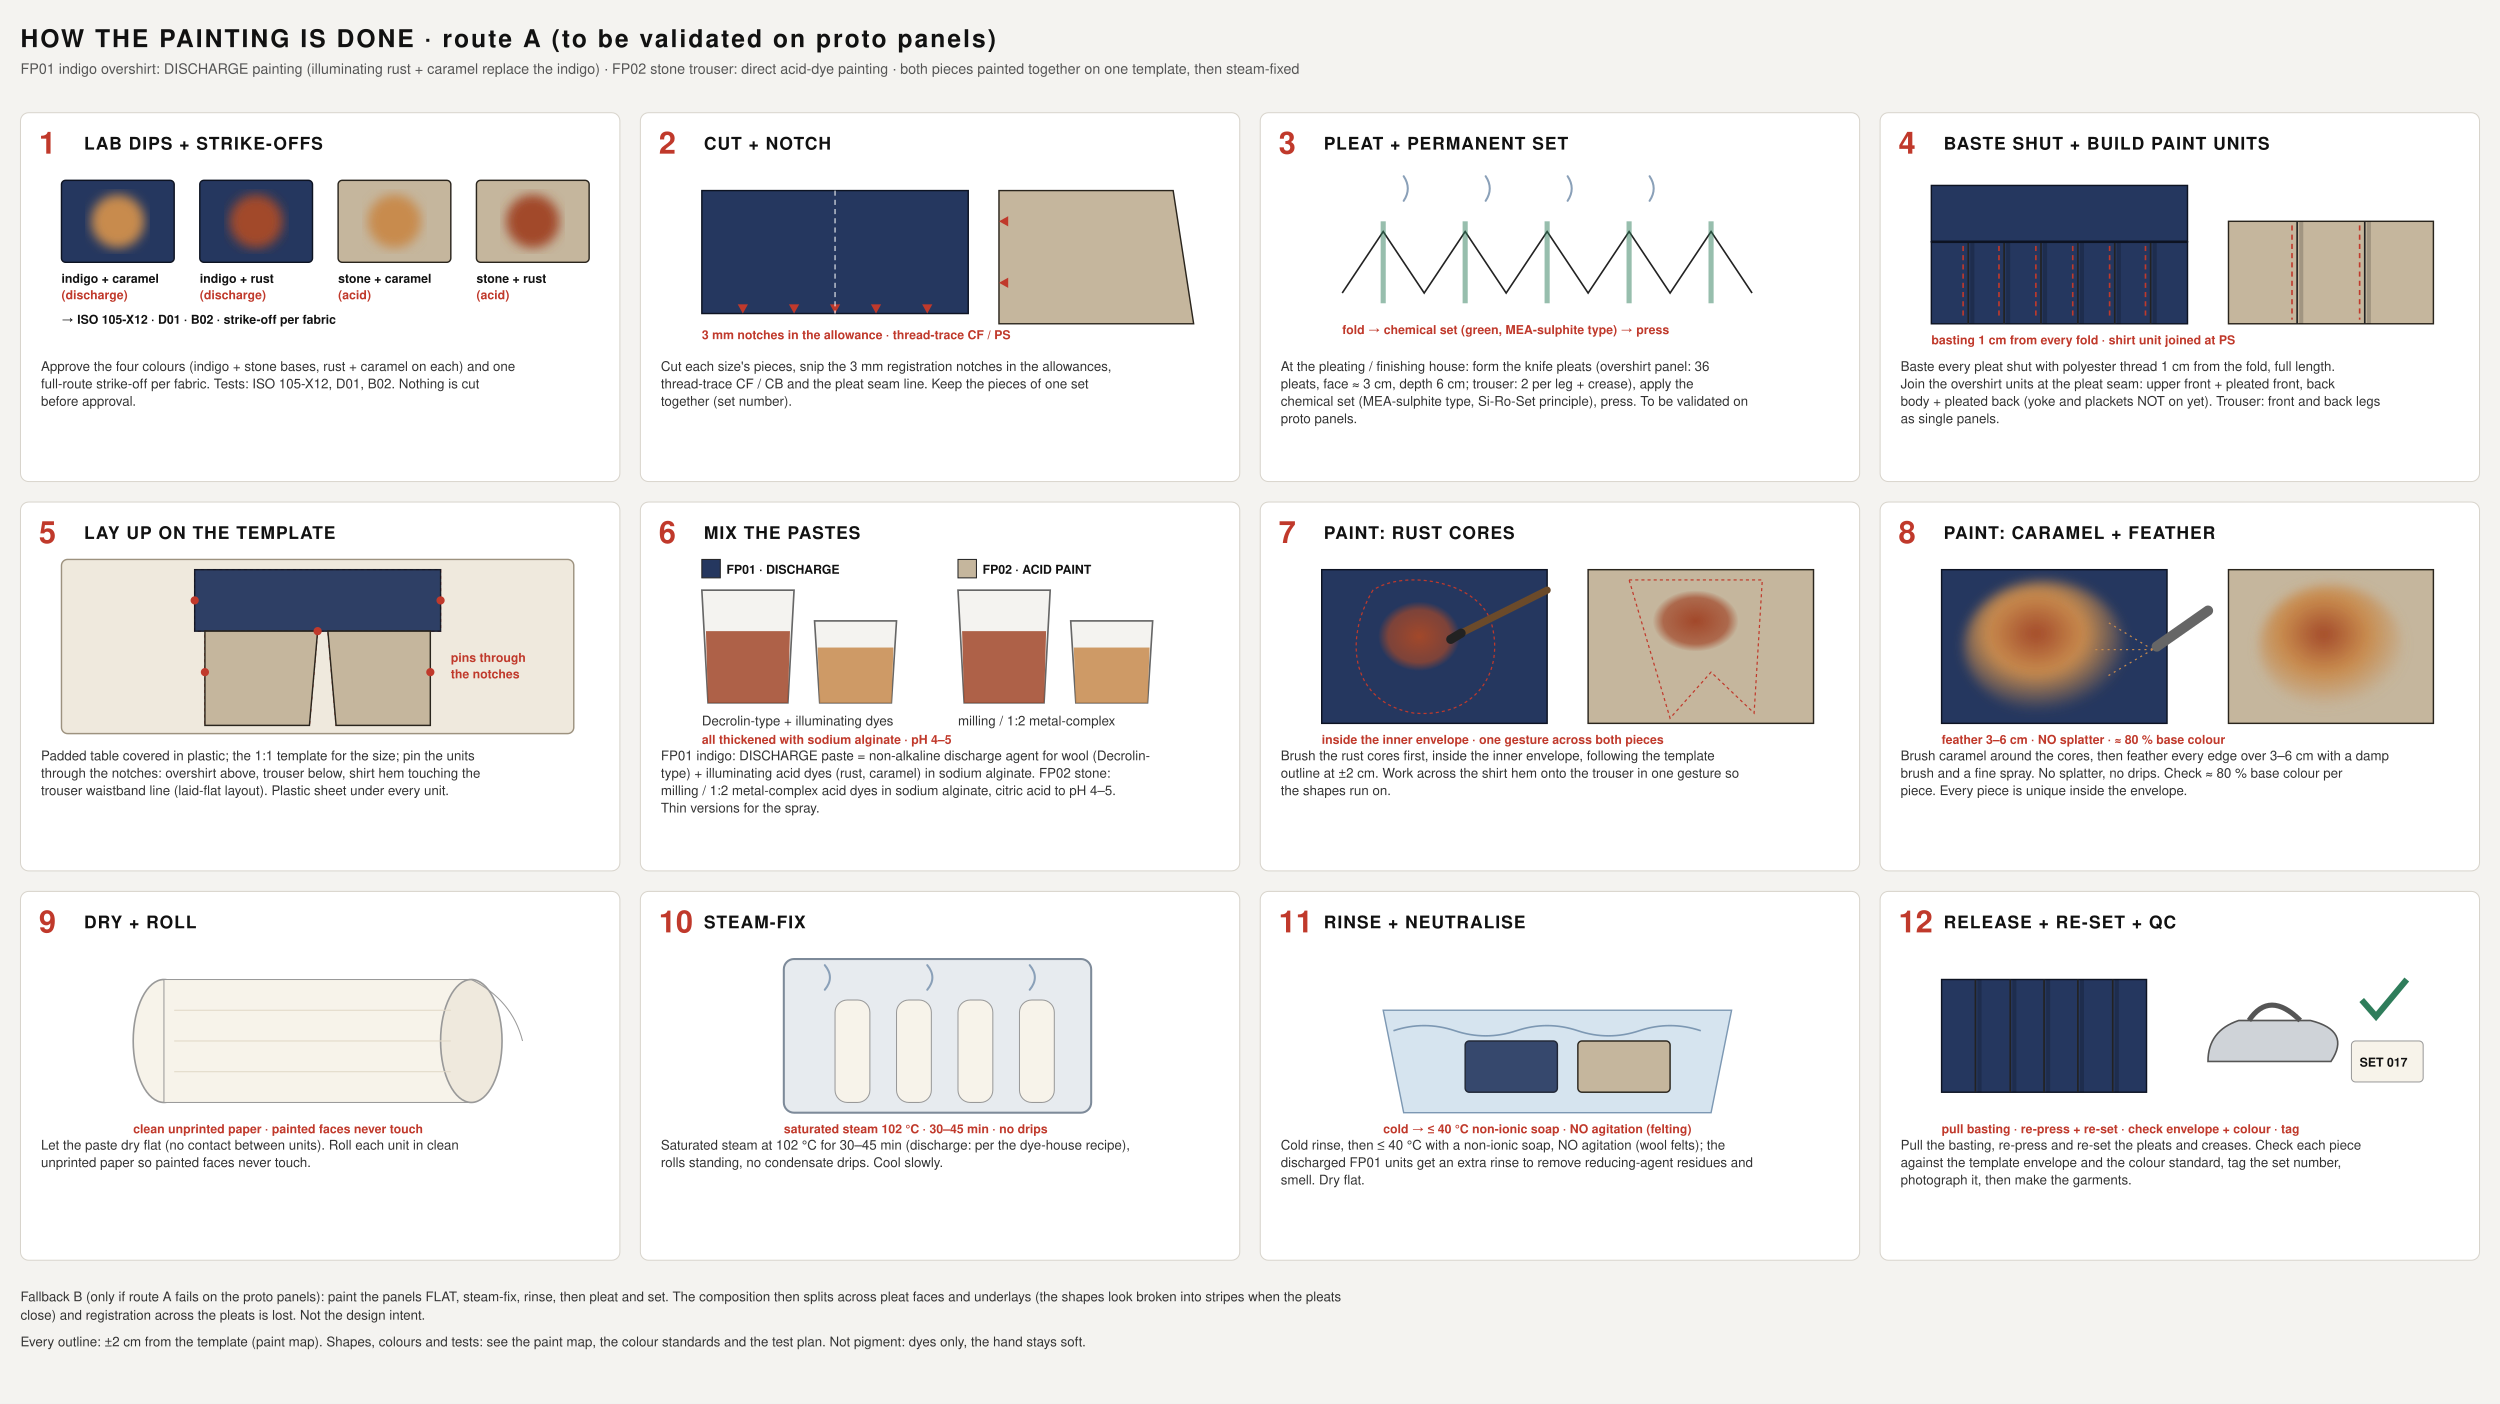
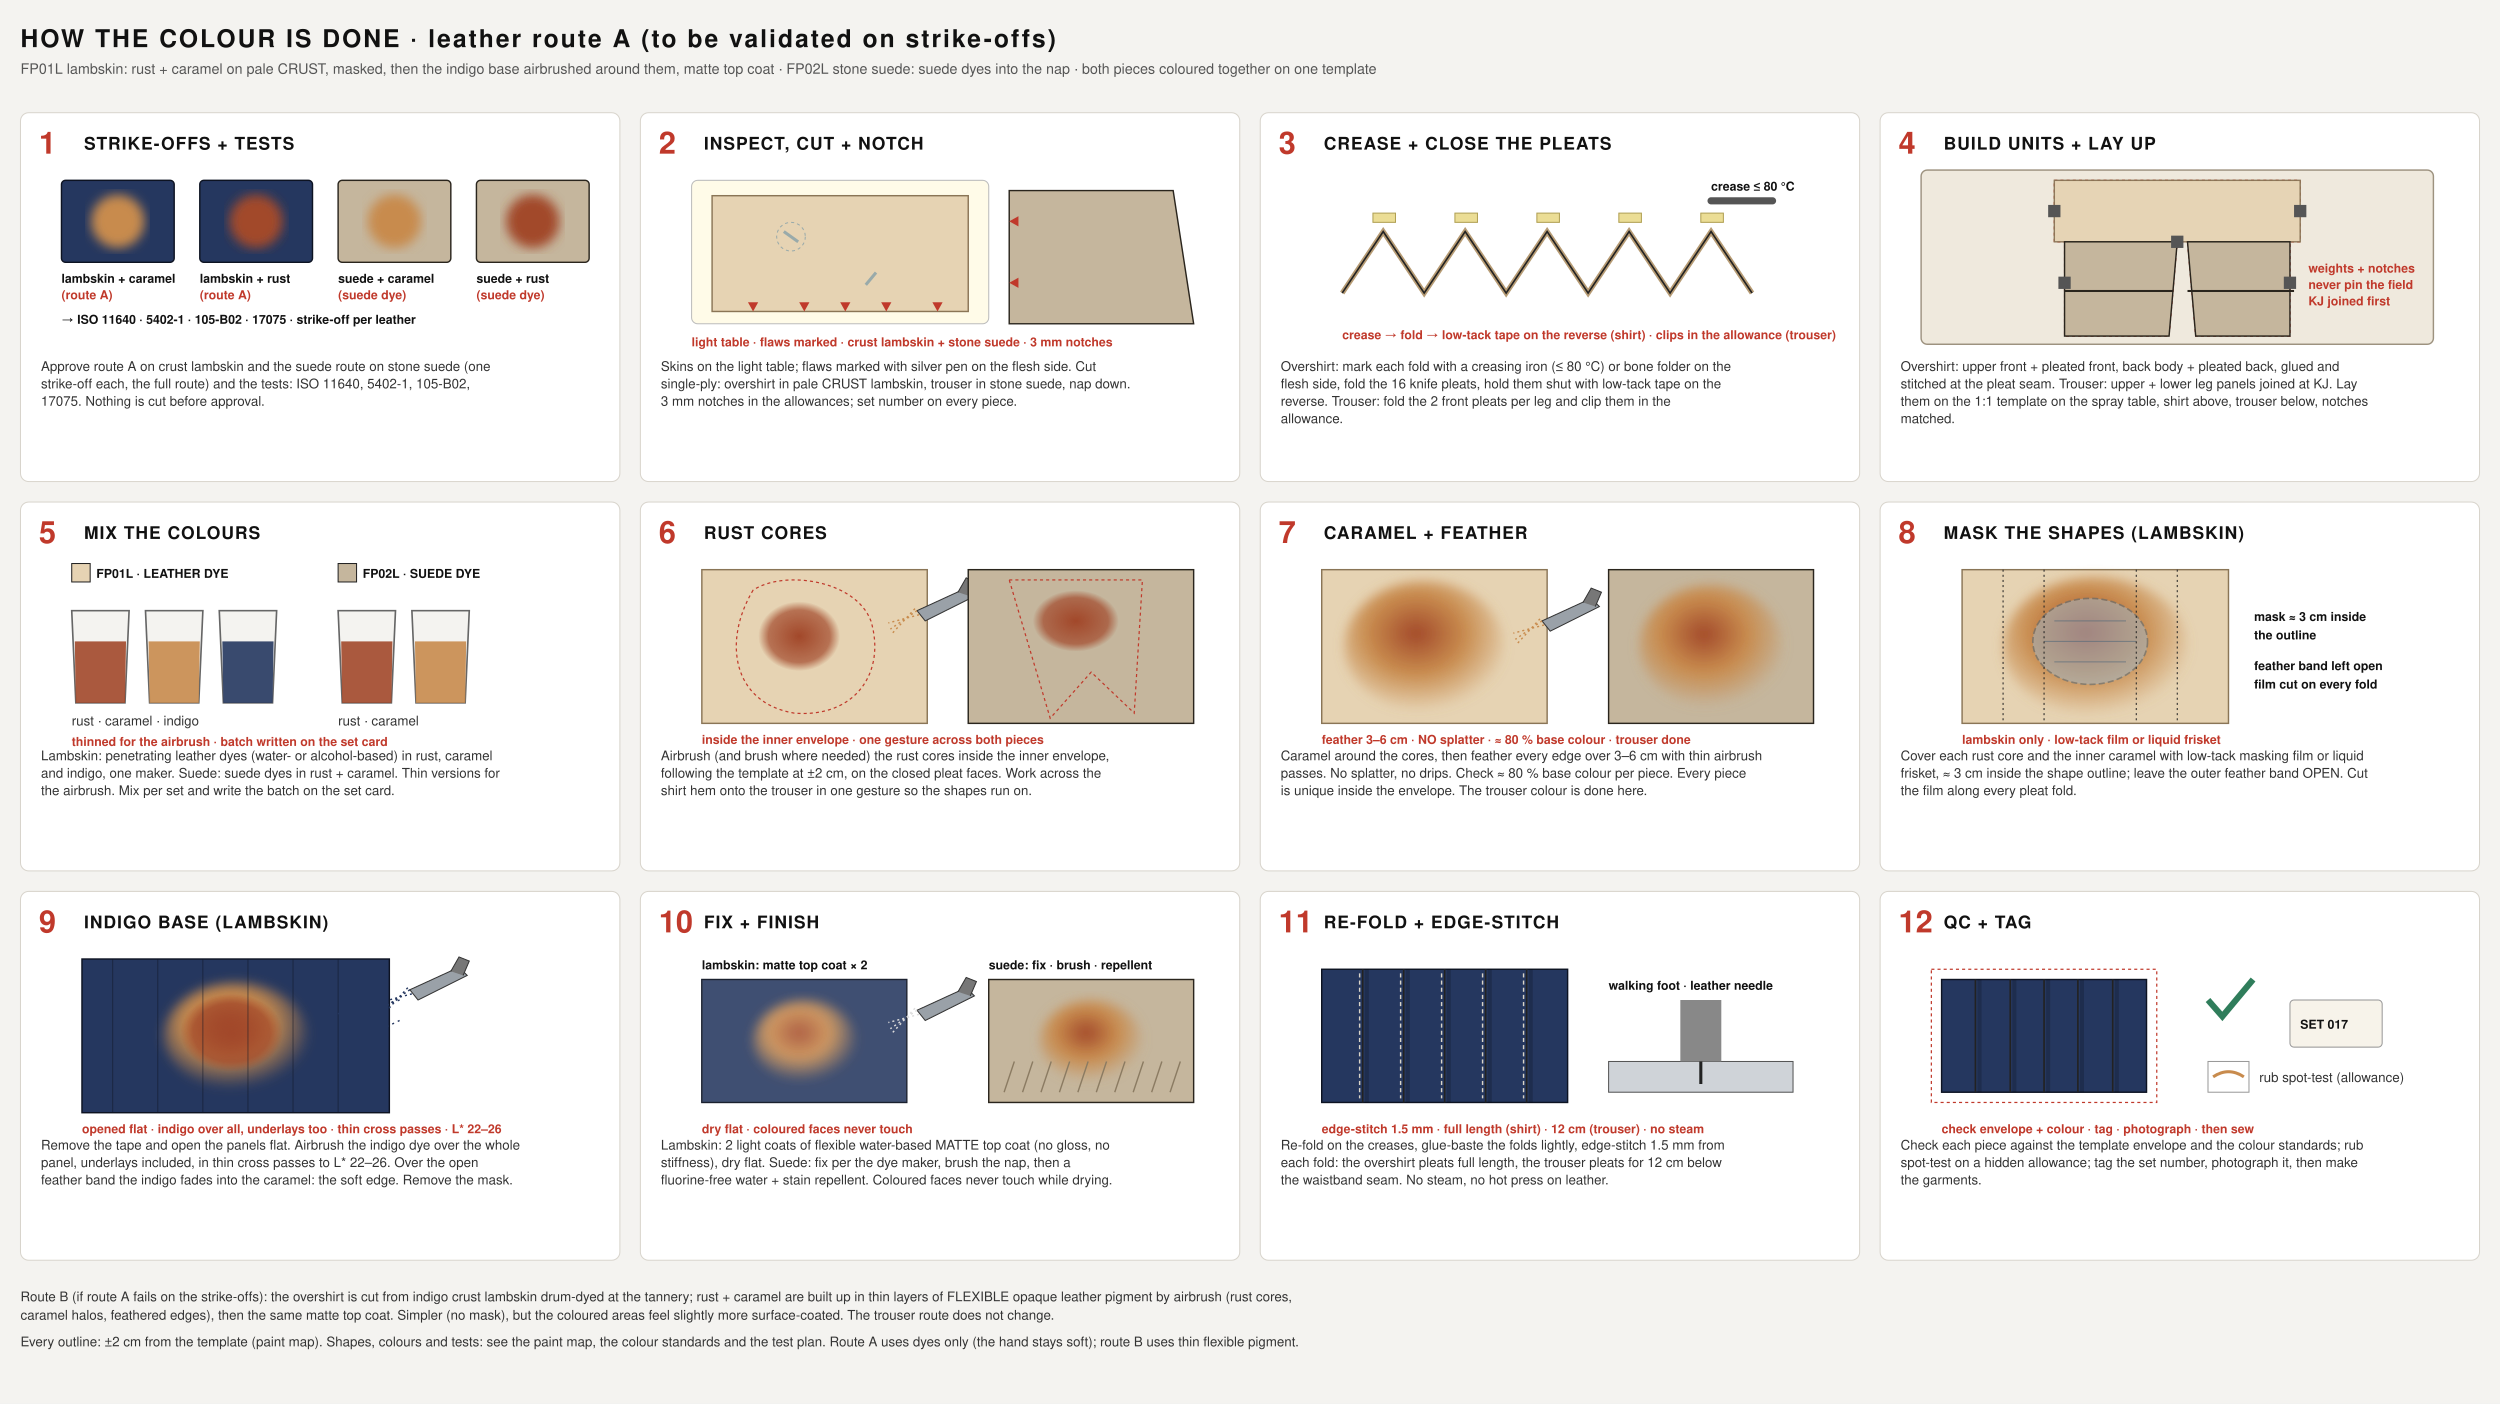
<svg xmlns="http://www.w3.org/2000/svg" width="2440" height="1370" viewBox="0 0 2440 1370">
  <style>.box{fill:#fff;stroke:#d8d4cc}.num{font:800 30px Helvetica,Arial;fill:#c0392b}.h{font:700 17px Helvetica,Arial;fill:#111;letter-spacing:1px}.n{font:400 13px Helvetica,Arial;fill:#333}
.l{font:600 12px Helvetica,Arial;fill:#111}.r{font:700 12px Helvetica,Arial;fill:#c0392b}.ind{fill:#25375f;stroke:#0d1322;stroke-width:1.4}.stn{fill:#c5b69d;stroke:#2a251d;stroke-width:1.4}
.ink{fill:none;stroke:#222;stroke-width:1.6}.bst{fill:none;stroke:#c0392b;stroke-width:1.6;stroke-dasharray:5 4}.set{fill:none;stroke:#2f7d5b;stroke-width:5;opacity:.5}
.tbl{fill:#efe9dd;stroke:#9d927f;stroke-width:1.4}.tpl{fill:none;stroke:#c0392b;stroke-width:1.2;stroke-dasharray:3 3}.stm{fill:none;stroke:#8aa0b8;stroke-width:2;stroke-linecap:round}
- .wat{fill:#d6e4ef;stroke:#7d98b3;stroke-width:1.4}.t{font:700 24px Helvetica,Arial;fill:#111;letter-spacing:2px}.s{font:400 14px Helvetica,Arial;fill:#555}</style>
+ .cru{fill:#e6d3b3;stroke:#8a7556;stroke-width:1.4}.wat{fill:#d6e4ef;stroke:#7d98b3;stroke-width:1.4}.t{font:700 24px Helvetica,Arial;fill:#111;letter-spacing:2px}.s{font:400 14px Helvetica,Arial;fill:#555}</style>
  <defs>
    <filter id="feP" x="-30%" y="-30%" width="160%" height="160%">
      <feGaussianBlur stdDeviation="8.2" />
    </filter>
    <filter id="fsP" x="-30%" y="-30%" width="160%" height="160%">
      <feGaussianBlur stdDeviation="3.7" />
    </filter>
    <marker id="ap" markerWidth="8" markerHeight="8" refX="7" refY="4" orient="auto">
      <path d="M0,0 L8,4 L0,8 Z" fill="#c0392b" />
    </marker>
    <radialGradient id="blob" cx=".45" cy=".4" r=".6">
      <stop offset="0" stop-color="#a2482a" />
      <stop offset=".5" stop-color="#c88b4d" />
      <stop offset="1" stop-color="#c88b4d" stop-opacity="0" />
    </radialGradient>
    <radialGradient id="core" cx=".5" cy=".5" r=".5">
      <stop offset="0" stop-color="#a2482a" />
      <stop offset=".75" stop-color="#a2482a" stop-opacity=".7" />
      <stop offset="1" stop-color="#a2482a" stop-opacity="0" />
    </radialGradient>
    <filter id="bl">
      <feGaussianBlur stdDeviation="5" />
    </filter>
  </defs>
  <rect width="2440" height="1370" fill="#f4f3f0" />
-   <text class="t" x="20" y="46">HOW THE PAINTING IS DONE · route A (to be validated on proto panels)</text>
-   <text class="s" x="20" y="72">FP01 indigo overshirt: DISCHARGE painting (illuminating rust + caramel replace the indigo) · FP02 stone trouser: direct acid-dye painting · both pieces painted together on one template, then steam-fixed</text>
+   <text class="t" x="20" y="46">HOW THE COLOUR IS DONE · leather route A (to be validated on strike-offs)</text>
+   <text class="s" x="20" y="72">FP01L lambskin: rust + caramel on pale CRUST, masked, then the indigo base airbrushed around them, matte top coat · FP02L stone suede: suede dyes into the nap · both pieces coloured together on one template</text>
  <g transform="translate(20,110)">
    <rect class="box" width="585" height="360" rx="8" />
    <text class="num" x="18" y="40">1</text>
-     <text class="h" x="62" y="36">LAB DIPS + STRIKE-OFFS</text>
+     <text class="h" x="62" y="36">STRIKE-OFFS + TESTS</text>
    <g transform="translate(20,46)">
      <rect class="ind" x="20" y="20" width="110" height="80" rx="4" />
      <circle cx="75" cy="60" r="26" fill="#c88b4d" filter="url(#bl)" />
-       <text class="l" x="20" y="120">indigo + caramel</text>
-       <text class="r" x="20" y="136">(discharge)</text>
+       <text class="l" x="20" y="120">lambskin + caramel</text>
+       <text class="r" x="20" y="136">(route A)</text>
      <rect class="ind" x="155" y="20" width="110" height="80" rx="4" />
      <circle cx="210" cy="60" r="26" fill="#a2482a" filter="url(#bl)" />
-       <text class="l" x="155" y="120">indigo + rust</text>
-       <text class="r" x="155" y="136">(discharge)</text>
+       <text class="l" x="155" y="120">lambskin + rust</text>
+       <text class="r" x="155" y="136">(route A)</text>
      <rect class="stn" x="290" y="20" width="110" height="80" rx="4" />
      <circle cx="345" cy="60" r="26" fill="#c88b4d" filter="url(#bl)" />
-       <text class="l" x="290" y="120">stone + caramel</text>
-       <text class="r" x="290" y="136">(acid)</text>
+       <text class="l" x="290" y="120">suede + caramel</text>
+       <text class="r" x="290" y="136">(suede dye)</text>
      <rect class="stn" x="425" y="20" width="110" height="80" rx="4" />
      <circle cx="480" cy="60" r="26" fill="#a2482a" filter="url(#bl)" />
-       <text class="l" x="425" y="120">stone + rust</text>
-       <text class="r" x="425" y="136">(acid)</text>
-       <text class="l" x="20" y="160">→ ISO 105-X12 · D01 · B02 · strike-off per fabric</text>
-     </g>
-     <text class="n" x="20" y="252">Approve the four colours (indigo + stone bases, rust + caramel on each) and one</text>
-     <text class="n" x="20" y="269">full-route strike-off per fabric. Tests: ISO 105-X12, D01, B02. Nothing is cut</text>
-     <text class="n" x="20" y="286">before approval.</text>
+       <text class="l" x="425" y="120">suede + rust</text>
+       <text class="r" x="425" y="136">(suede dye)</text>
+       <text class="l" x="20" y="160">→ ISO 11640 · 5402-1 · 105-B02 · 17075 · strike-off per leather</text>
+     </g>
+     <text class="n" x="20" y="252">Approve route A on crust lambskin and the suede route on stone suede (one</text>
+     <text class="n" x="20" y="269">strike-off each, the full route) and the tests: ISO 11640, 5402-1, 105-B02,</text>
+     <text class="n" x="20" y="286">17075. Nothing is cut before approval.</text>
  </g>
  <g transform="translate(625,110)">
    <rect class="box" width="585" height="360" rx="8" />
    <text class="num" x="18" y="40">2</text>
-     <text class="h" x="62" y="36">CUT + NOTCH</text>
-     <g transform="translate(20,46)">
-       <path class="ind" d="M40,30 L300,30 L300,150 L40,150 Z" />
-       <path class="stn" d="M330,30 L500,30 L520,160 L330,160 Z" />
-       <path d="M80,150 l-5,-9 l10,0 Z" fill="#c0392b" />
-       <path d="M130,150 l-5,-9 l10,0 Z" fill="#c0392b" />
-       <path d="M170,150 l-5,-9 l10,0 Z" fill="#c0392b" />
-       <path d="M210,150 l-5,-9 l10,0 Z" fill="#c0392b" />
-       <path d="M260,150 l-5,-9 l10,0 Z" fill="#c0392b" />
-       <path d="M330,60 l9,-5 l0,10 Z" fill="#c0392b" />
-       <path d="M330,120 l9,-5 l0,10 Z" fill="#c0392b" />
-       <path d="M170,30 L170,150" stroke="#fff" stroke-dasharray="5 4" />
-       <text class="r" x="40" y="175">3 mm notches in the allowance · thread-trace CF / PS</text>
-     </g>
-     <text class="n" x="20" y="252">Cut each size's pieces, snip the 3 mm registration notches in the allowances,</text>
-     <text class="n" x="20" y="269">thread-trace CF / CB and the pleat seam line. Keep the pieces of one set</text>
-     <text class="n" x="20" y="286">together (set number).</text>
+     <text class="h" x="62" y="36">INSPECT, CUT + NOTCH</text>
+     <g transform="translate(20,46)">
+       <rect x="30" y="20" width="290" height="140" rx="6" fill="#fffbe8" stroke="#bbb" />
+       <path class="cru" d="M50,35 L300,35 L300,148 L50,148 Z" />
+       <path class="stn" d="M340,30 L500,30 L520,160 L340,160 Z" />
+       <path d="M120,70 l14,10 M210,110 l-10,12" stroke="#9aa" stroke-width="3" />
+       <circle cx="127" cy="75" r="14" fill="none" stroke="#9aa" stroke-dasharray="3 3" />
+       <path d="M90,148 l-5,-9 l10,0 Z" fill="#c0392b" />
+       <path d="M140,148 l-5,-9 l10,0 Z" fill="#c0392b" />
+       <path d="M180,148 l-5,-9 l10,0 Z" fill="#c0392b" />
+       <path d="M220,148 l-5,-9 l10,0 Z" fill="#c0392b" />
+       <path d="M270,148 l-5,-9 l10,0 Z" fill="#c0392b" />
+       <path d="M340,60 l9,-5 l0,10 Z" fill="#c0392b" />
+       <path d="M340,120 l9,-5 l0,10 Z" fill="#c0392b" />
+       <text class="r" x="30" y="182">light table · flaws marked · crust lambskin + stone suede · 3 mm notches</text>
+     </g>
+     <text class="n" x="20" y="252">Skins on the light table; flaws marked with silver pen on the flesh side. Cut</text>
+     <text class="n" x="20" y="269">single-ply: overshirt in pale CRUST lambskin, trouser in stone suede, nap down.</text>
+     <text class="n" x="20" y="286">3 mm notches in the allowances; set number on every piece.</text>
  </g>
  <g transform="translate(1230,110)">
    <rect class="box" width="585" height="360" rx="8" />
    <text class="num" x="18" y="40">3</text>
-     <text class="h" x="62" y="36">PLEAT + PERMANENT SET</text>
-     <g transform="translate(20,46)">
-       <path class="ink" d="M60,130 L100,70 L140,130 L180,70 L220,130 L260,70 L300,130 L340,70 L380,130 L420,70 L460,130" stroke-width="3" />
-       <path class="set" d="M100,60 l0,80" />
-       <path class="set" d="M180,60 l0,80" />
-       <path class="set" d="M260,60 l0,80" />
-       <path class="set" d="M340,60 l0,80" />
-       <path class="set" d="M420,60 l0,80" />
-       <path class="stm" d="M120,40 q8,-12 0,-24 M200,40 q8,-12 0,-24 M280,40 q8,-12 0,-24 M360,40 q8,-12 0,-24" />
-       <text class="r" x="60" y="170">fold → chemical set (green, MEA-sulphite type) → press</text>
-     </g>
-     <text class="n" x="20" y="252">At the pleating / finishing house: form the knife pleats (overshirt panel: 36</text>
-     <text class="n" x="20" y="269">pleats, face ≈ 3 cm, depth 6 cm; trouser: 2 per leg + crease), apply the</text>
-     <text class="n" x="20" y="286">chemical set (MEA-sulphite type, Si-Ro-Set principle), press. To be validated on</text>
-     <text class="n" x="20" y="303">proto panels.</text>
+     <text class="h" x="62" y="36">CREASE + CLOSE THE PLEATS</text>
+     <g transform="translate(20,46)">
+       <path d="M60,130 L100,70 L140,130 L180,70 L220,130 L260,70 L300,130 L340,70 L380,130 L420,70 L460,130" fill="none" stroke="#b69b74" stroke-width="5" />
+       <path class="ink" d="M60,130 L100,70 L140,130 L180,70 L220,130 L260,70 L300,130 L340,70 L380,130 L420,70 L460,130" />
+       <rect x="90" y="52" width="22" height="9" fill="#e9d98a" stroke="#a79540" opacity=".9" />
+       <rect x="170" y="52" width="22" height="9" fill="#e9d98a" stroke="#a79540" opacity=".9" />
+       <rect x="250" y="52" width="22" height="9" fill="#e9d98a" stroke="#a79540" opacity=".9" />
+       <rect x="330" y="52" width="22" height="9" fill="#e9d98a" stroke="#a79540" opacity=".9" />
+       <rect x="410" y="52" width="22" height="9" fill="#e9d98a" stroke="#a79540" opacity=".9" />
+       <path d="M420,40 l60,0" stroke="#555" stroke-width="7" stroke-linecap="round" />
+       <text class="l" x="420" y="30">crease ≤ 80 °C</text>
+       <text class="r" x="60" y="175">crease → fold → low-tack tape on the reverse (shirt) · clips in the allowance (trouser)</text>
+     </g>
+     <text class="n" x="20" y="252">Overshirt: mark each fold with a creasing iron (≤ 80 °C) or bone folder on the</text>
+     <text class="n" x="20" y="269">flesh side, fold the 16 knife pleats, hold them shut with low-tack tape on the</text>
+     <text class="n" x="20" y="286">reverse. Trouser: fold the 2 front pleats per leg and clip them in the</text>
+     <text class="n" x="20" y="303">allowance.</text>
  </g>
  <g transform="translate(1835,110)">
    <rect class="box" width="585" height="360" rx="8" />
    <text class="num" x="18" y="40">4</text>
-     <text class="h" x="62" y="36">BASTE SHUT + BUILD PAINT UNITS</text>
-     <g transform="translate(20,46)">
-       <rect class="ind" x="30" y="80" width="250" height="80" />
-       <path d="M70,80 l0,80" stroke="#000" stroke-width="4" opacity=".18" />
-       <path class="ink" d="M66,80 l0,80" />
-       <path class="bst" d="M61,84 l0,72" />
-       <path d="M105,80 l0,80" stroke="#000" stroke-width="4" opacity=".18" />
-       <path class="ink" d="M101,80 l0,80" />
-       <path class="bst" d="M96,84 l0,72" />
-       <path d="M141,80 l0,80" stroke="#000" stroke-width="4" opacity=".18" />
-       <path class="ink" d="M137,80 l0,80" />
-       <path class="bst" d="M132,84 l0,72" />
-       <path d="M177,80 l0,80" stroke="#000" stroke-width="4" opacity=".18" />
-       <path class="ink" d="M173,80 l0,80" />
-       <path class="bst" d="M168,84 l0,72" />
-       <path d="M213,80 l0,80" stroke="#000" stroke-width="4" opacity=".18" />
-       <path class="ink" d="M209,80 l0,80" />
-       <path class="bst" d="M204,84 l0,72" />
-       <path d="M248,80 l0,80" stroke="#000" stroke-width="4" opacity=".18" />
-       <path class="ink" d="M244,80 l0,80" />
-       <path class="bst" d="M239,84 l0,72" />
-       <rect class="ind" x="30" y="25" width="250" height="55" />
-       <path d="M30,80 l250,0" stroke="#0d1322" stroke-width="2.5" />
-       <rect class="stn" x="320" y="60" width="200" height="100" />
-       <path d="M391,60 l0,100" stroke="#000" stroke-width="4" opacity=".18" />
-       <path class="ink" d="M387,60 l0,100" />
-       <path class="bst" d="M382,64 l0,92" />
-       <path d="M457,60 l0,100" stroke="#000" stroke-width="4" opacity=".18" />
-       <path class="ink" d="M453,60 l0,100" />
-       <path class="bst" d="M448,64 l0,92" />
-       <text class="r" x="30" y="180">basting 1 cm from every fold · shirt unit joined at PS</text>
-     </g>
-     <text class="n" x="20" y="252">Baste every pleat shut with polyester thread 1 cm from the fold, full length.</text>
-     <text class="n" x="20" y="269">Join the overshirt units at the pleat seam: upper front + pleated front, back</text>
-     <text class="n" x="20" y="286">body + pleated back (yoke and plackets NOT on yet). Trouser: front and back legs</text>
-     <text class="n" x="20" y="303">as single panels.</text>
-   </g>
-   <g transform="translate(20,490)">
-     <rect class="box" width="585" height="360" rx="8" />
-     <text class="num" x="18" y="40">5</text>
-     <text class="h" x="62" y="36">LAY UP ON THE TEMPLATE</text>
+     <text class="h" x="62" y="36">BUILD UNITS + LAY UP</text>
    <g transform="translate(20,46)">
      <rect class="tbl" x="20" y="10" width="500" height="170" rx="6" />
      <path class="tpl" d="M150,20 L390,20 L390,80 L150,80 Z M160,80 L270,80 L262,172 L160,172 Z M280,80 L380,80 L380,172 L288,172 Z" />
-       <rect class="ind" x="150" y="20" width="240" height="60" opacity=".95" />
+       <rect class="cru" x="150" y="20" width="240" height="60" opacity=".95" />
      <path class="stn" d="M160,80 L270,80 L262,172 L160,172 Z M280,80 L380,80 L380,172 L288,172 Z" />
-       <circle cx="150" cy="50" r="4" fill="#c0392b" />
-       <circle cx="390" cy="50" r="4" fill="#c0392b" />
-       <circle cx="270" cy="80" r="4" fill="#c0392b" />
-       <circle cx="160" cy="120" r="4" fill="#c0392b" />
-       <circle cx="380" cy="120" r="4" fill="#c0392b" />
-       <text class="r" x="400" y="110">pins through</text>
-       <text class="r" x="400" y="126">the notches</text>
-     </g>
-     <text class="n" x="20" y="252">Padded table covered in plastic; the 1:1 template for the size; pin the units</text>
-     <text class="n" x="20" y="269">through the notches: overshirt above, trouser below, shirt hem touching the</text>
-     <text class="n" x="20" y="286">trouser waistband line (laid-flat layout). Plastic sheet under every unit.</text>
+       <path d="M160,128 L266,128 M280,128 L384,128" stroke="#2a251d" stroke-width="2" />
+       <rect x="144" y="44" width="12" height="12" fill="#555" />
+       <rect x="384" y="44" width="12" height="12" fill="#555" />
+       <rect x="264" y="74" width="12" height="12" fill="#555" />
+       <rect x="154" y="114" width="12" height="12" fill="#555" />
+       <rect x="374" y="114" width="12" height="12" fill="#555" />
+       <text class="r" x="398" y="110">weights + notches</text>
+       <text class="r" x="398" y="126">never pin the field</text>
+       <text class="r" x="398" y="142">KJ joined first</text>
+     </g>
+     <text class="n" x="20" y="252">Overshirt: upper front + pleated front, back body + pleated back, glued and</text>
+     <text class="n" x="20" y="269">stitched at the pleat seam. Trouser: upper + lower leg panels joined at KJ. Lay</text>
+     <text class="n" x="20" y="286">them on the 1:1 template on the spray table, shirt above, trouser below, notches</text>
+     <text class="n" x="20" y="303">matched.</text>
+   </g>
+   <g transform="translate(20,490)">
+     <rect class="box" width="585" height="360" rx="8" />
+     <text class="num" x="18" y="40">5</text>
+     <text class="h" x="62" y="36">MIX THE COLOURS</text>
+     <g transform="translate(20,46)">
+       <path d="M30,60 L86,60 L82,150 L34,150 Z" fill="#f4f3f0" stroke="#666" stroke-width="1.6" />
+       <path d="M33,90 L83,90 L82,150 L34,150 Z" fill="#a2482a" opacity=".9" />
+       <path d="M102,60 L158,60 L154,150 L106,150 Z" fill="#f4f3f0" stroke="#666" stroke-width="1.6" />
+       <path d="M105,90 L155,90 L154,150 L106,150 Z" fill="#c88b4d" opacity=".9" />
+       <path d="M174,60 L230,60 L226,150 L178,150 Z" fill="#f4f3f0" stroke="#666" stroke-width="1.6" />
+       <path d="M177,90 L227,90 L226,150 L178,150 Z" fill="#25375f" opacity=".9" />
+       <rect x="30" y="14" width="18" height="18" fill="#e6d3b3" stroke="#222" />
+       <text class="l" x="54" y="28">FP01L · LEATHER DYE</text>
+       <text class="n" x="30" y="172">rust · caramel · indigo</text>
+       <path d="M290,60 L346,60 L342,150 L294,150 Z" fill="#f4f3f0" stroke="#666" stroke-width="1.6" />
+       <path d="M293,90 L343,90 L342,150 L294,150 Z" fill="#a2482a" opacity=".9" />
+       <path d="M362,60 L418,60 L414,150 L366,150 Z" fill="#f4f3f0" stroke="#666" stroke-width="1.6" />
+       <path d="M365,90 L415,90 L414,150 L366,150 Z" fill="#c88b4d" opacity=".9" />
+       <rect x="290" y="14" width="18" height="18" fill="#c5b69d" stroke="#222" />
+       <text class="l" x="314" y="28">FP02L · SUEDE DYE</text>
+       <text class="n" x="290" y="172">rust · caramel</text>
+       <text class="r" x="30" y="192">thinned for the airbrush · batch written on the set card</text>
+     </g>
+     <text class="n" x="20" y="252">Lambskin: penetrating leather dyes (water- or alcohol-based) in rust, caramel</text>
+     <text class="n" x="20" y="269">and indigo, one maker. Suede: suede dyes in rust + caramel. Thin versions for</text>
+     <text class="n" x="20" y="286">the airbrush. Mix per set and write the batch on the set card.</text>
  </g>
  <g transform="translate(625,490)">
    <rect class="box" width="585" height="360" rx="8" />
    <text class="num" x="18" y="40">6</text>
-     <text class="h" x="62" y="36">MIX THE PASTES</text>
-     <g transform="translate(20,46)">
-       <path d="M40,40 L130,40 L124,150 L46,150 Z" fill="#f4f3f0" stroke="#666" stroke-width="1.6" />
-       <path d="M44,80 L126,80 L124,150 L46,150 Z" fill="#a2482a" opacity=".85" />
-       <path d="M150,70 L230,70 L225,150 L155,150 Z" fill="#f4f3f0" stroke="#666" stroke-width="1.6" />
-       <path d="M153,96 L227,96 L225,150 L155,150 Z" fill="#c88b4d" opacity=".85" />
-       <rect x="40" y="10" width="18" height="18" fill="#25375f" stroke="#222" />
-       <text class="l" x="64" y="24">FP01 · DISCHARGE</text>
-       <text class="n" x="40" y="172">Decrolin-type + illuminating dyes</text>
-       <path d="M290,40 L380,40 L374,150 L296,150 Z" fill="#f4f3f0" stroke="#666" stroke-width="1.6" />
-       <path d="M294,80 L376,80 L374,150 L296,150 Z" fill="#a2482a" opacity=".85" />
-       <path d="M400,70 L480,70 L475,150 L405,150 Z" fill="#f4f3f0" stroke="#666" stroke-width="1.6" />
-       <path d="M403,96 L477,96 L475,150 L405,150 Z" fill="#c88b4d" opacity=".85" />
-       <rect x="290" y="10" width="18" height="18" fill="#c5b69d" stroke="#222" />
-       <text class="l" x="314" y="24">FP02 · ACID PAINT</text>
-       <text class="n" x="290" y="172">milling / 1:2 metal-complex</text>
-       <text class="r" x="40" y="190">all thickened with sodium alginate · pH 4–5</text>
-     </g>
-     <text class="n" x="20" y="252">FP01 indigo: DISCHARGE paste = non-alkaline discharge agent for wool (Decrolin-</text>
-     <text class="n" x="20" y="269">type) + illuminating acid dyes (rust, caramel) in sodium alginate. FP02 stone:</text>
-     <text class="n" x="20" y="286">milling / 1:2 metal-complex acid dyes in sodium alginate, citric acid to pH 4–5.</text>
-     <text class="n" x="20" y="303">Thin versions for the spray.</text>
-   </g>
-   <g transform="translate(1230,490)">
-     <rect class="box" width="585" height="360" rx="8" />
-     <text class="num" x="18" y="40">7</text>
-     <text class="h" x="62" y="36">PAINT: RUST CORES</text>
-     <g transform="translate(20,46)">
-       <rect class="ind" x="40" y="20" width="220" height="150" />
+     <text class="h" x="62" y="36">RUST CORES</text>
+     <g transform="translate(20,46)">
+       <rect class="cru" x="40" y="20" width="220" height="150" />
      <path class="tpl" d="M90,40 C60,90 70,150 130,160 C190,165 220,120 205,70 C190,30 120,20 90,40 Z" />
      <ellipse cx="135" cy="85" rx="40" ry="34" fill="url(#core)" />
-       <path d="M260,40 L176,82" stroke="#6b4a2a" stroke-width="7" stroke-linecap="round" />
-       <path d="M176,82 l-10,6" stroke="#222" stroke-width="9" stroke-linecap="round" />
+       <g transform="translate(250,30)">
+         <path d="M0,30 L48,8 L56,16 L8,40 Z" fill="#9aa1a8" stroke="#333" />
+         <path d="M40,12 l8,-14 l10,4 l-6,14" fill="#777" stroke="#333" />
+         <path d="M0,30 l-26,18 M2,34 l-30,8 M-2,28 l-22,24" stroke="#c88b4d" stroke-width="1.4" stroke-dasharray="2 3" />
+       </g>
      <rect class="stn" x="300" y="20" width="220" height="150" />
      <path class="tpl" d="M340,30 L470,30 L462,160 L420,120 L380,165 Z" />
      <ellipse cx="405" cy="70" rx="42" ry="30" fill="url(#core)" />
      <text class="r" x="40" y="190">inside the inner envelope · one gesture across both pieces</text>
    </g>
-     <text class="n" x="20" y="252">Brush the rust cores first, inside the inner envelope, following the template</text>
-     <text class="n" x="20" y="269">outline at ±2 cm. Work across the shirt hem onto the trouser in one gesture so</text>
-     <text class="n" x="20" y="286">the shapes run on.</text>
-   </g>
-   <g transform="translate(1835,490)">
-     <rect class="box" width="585" height="360" rx="8" />
-     <text class="num" x="18" y="40">8</text>
-     <text class="h" x="62" y="36">PAINT: CARAMEL + FEATHER</text>
-     <g transform="translate(20,46)">
-       <rect class="ind" x="40" y="20" width="220" height="150" />
+     <text class="n" x="20" y="252">Airbrush (and brush where needed) the rust cores inside the inner envelope,</text>
+     <text class="n" x="20" y="269">following the template at ±2 cm, on the closed pleat faces. Work across the</text>
+     <text class="n" x="20" y="286">shirt hem onto the trouser in one gesture so the shapes run on.</text>
+   </g>
+   <g transform="translate(1230,490)">
+     <rect class="box" width="585" height="360" rx="8" />
+     <text class="num" x="18" y="40">7</text>
+     <text class="h" x="62" y="36">CARAMEL + FEATHER</text>
+     <g transform="translate(20,46)">
+       <rect class="cru" x="40" y="20" width="220" height="150" />
      <ellipse cx="140" cy="95" rx="78" ry="64" fill="url(#blob)" filter="url(#bl)" />
-       <path d="M300,60 L250,95" stroke="#666" stroke-width="10" stroke-linecap="round" />
-       <path d="M246,98 L200,70 M246,98 L200,125 M246,98 L190,98" stroke="#c88b4d" stroke-width="1.2" stroke-dasharray="2 4" />
+       <g transform="translate(255,40)">
+         <path d="M0,30 L48,8 L56,16 L8,40 Z" fill="#9aa1a8" stroke="#333" />
+         <path d="M40,12 l8,-14 l10,4 l-6,14" fill="#777" stroke="#333" />
+         <path d="M0,30 l-26,18 M2,34 l-30,8 M-2,28 l-22,24" stroke="#c88b4d" stroke-width="1.4" stroke-dasharray="2 3" />
+       </g>
      <rect class="stn" x="320" y="20" width="200" height="150" />
      <ellipse cx="420" cy="95" rx="70" ry="60" fill="url(#blob)" filter="url(#bl)" />
-       <text class="r" x="40" y="190">feather 3–6 cm · NO splatter · ≈ 80 % base colour</text>
-     </g>
-     <text class="n" x="20" y="252">Brush caramel around the cores, then feather every edge over 3–6 cm with a damp</text>
-     <text class="n" x="20" y="269">brush and a fine spray. No splatter, no drips. Check ≈ 80 % base colour per</text>
-     <text class="n" x="20" y="286">piece. Every piece is unique inside the envelope.</text>
+       <text class="r" x="40" y="190">feather 3–6 cm · NO splatter · ≈ 80 % base colour · trouser done</text>
+     </g>
+     <text class="n" x="20" y="252">Caramel around the cores, then feather every edge over 3–6 cm with thin airbrush</text>
+     <text class="n" x="20" y="269">passes. No splatter, no drips. Check ≈ 80 % base colour per piece. Every piece</text>
+     <text class="n" x="20" y="286">is unique inside the envelope. The trouser colour is done here.</text>
+   </g>
+   <g transform="translate(1835,490)">
+     <rect class="box" width="585" height="360" rx="8" />
+     <text class="num" x="18" y="40">8</text>
+     <text class="h" x="62" y="36">MASK THE SHAPES (LAMBSKIN)</text>
+     <g transform="translate(20,46)">
+       <rect class="cru" x="60" y="20" width="260" height="150" />
+       <ellipse cx="190" cy="95" rx="90" ry="68" fill="url(#blob)" filter="url(#bl)" />
+       <ellipse cx="185" cy="90" rx="56" ry="42" fill="#9fb4c4" opacity=".55" stroke="#4d6577" stroke-width="1.6" stroke-dasharray="6 3" />
+       <path d="M140,90 l90,0 M150,70 l70,0 M150,110 l70,0" stroke="#4d6577" opacity=".6" />
+       <path d="M100,20 L100,170 M140,20 L140,170 M230,20 L230,170 M270,20 L270,170" stroke="#222" stroke-width="1" stroke-dasharray="2 3" />
+       <text class="l" x="345" y="70">mask ≈ 3 cm inside</text>
+       <text class="l" x="345" y="88">the outline</text>
+       <text class="l" x="345" y="118">feather band left open</text>
+       <text class="l" x="345" y="136">film cut on every fold</text>
+       <text class="r" x="60" y="190">lambskin only · low-tack film or liquid frisket</text>
+     </g>
+     <text class="n" x="20" y="252">Cover each rust core and the inner caramel with low-tack masking film or liquid</text>
+     <text class="n" x="20" y="269">frisket, ≈ 3 cm inside the shape outline; leave the outer feather band OPEN. Cut</text>
+     <text class="n" x="20" y="286">the film along every pleat fold.</text>
  </g>
  <g transform="translate(20,870)">
    <rect class="box" width="585" height="360" rx="8" />
    <text class="num" x="18" y="40">9</text>
-     <text class="h" x="62" y="36">DRY + ROLL</text>
-     <g transform="translate(20,46)">
-       <ellipse cx="120" cy="100" rx="30" ry="60" fill="#f7f3ea" stroke="#999" stroke-width="1.6" />
-       <rect x="120" y="40" width="300" height="120" fill="#f7f3ea" stroke="#999" />
-       <ellipse cx="420" cy="100" rx="30" ry="60" fill="#efe9dd" stroke="#999" stroke-width="1.6" />
-       <path d="M420,40 Q460,60 470,100" stroke="#999" fill="none" />
-       <path d="M130,70 l270,0 M130,100 l270,0 M130,130 l270,0" stroke="#e1d8c6" />
-       <text class="r" x="90" y="190">clean unprinted paper · painted faces never touch</text>
-     </g>
-     <text class="n" x="20" y="252">Let the paste dry flat (no contact between units). Roll each unit in clean</text>
-     <text class="n" x="20" y="269">unprinted paper so painted faces never touch.</text>
+     <text class="h" x="62" y="36">INDIGO BASE (LAMBSKIN)</text>
+     <g transform="translate(20,46)">
+       <rect class="ind" x="40" y="20" width="300" height="150" />
+       <ellipse cx="190" cy="95" rx="70" ry="52" fill="url(#blob)" filter="url(#bl)" />
+       <ellipse cx="186" cy="92" rx="50" ry="38" fill="url(#core)" />
+       <path d="M70,20 l0,150" stroke="#0d1322" stroke-width="1" opacity=".5" />
+       <path d="M114,20 l0,150" stroke="#0d1322" stroke-width="1" opacity=".5" />
+       <path d="M158,20 l0,150" stroke="#0d1322" stroke-width="1" opacity=".5" />
+       <path d="M202,20 l0,150" stroke="#0d1322" stroke-width="1" opacity=".5" />
+       <path d="M246,20 l0,150" stroke="#0d1322" stroke-width="1" opacity=".5" />
+       <path d="M290,20 l0,150" stroke="#0d1322" stroke-width="1" opacity=".5" />
+       <g transform="translate(360,20)">
+         <path d="M0,30 L48,8 L56,16 L8,40 Z" fill="#9aa1a8" stroke="#333" />
+         <path d="M40,12 l8,-14 l10,4 l-6,14" fill="#777" stroke="#333" />
+         <path d="M0,30 l-26,18 M2,34 l-30,8 M-2,28 l-22,24" stroke="#25375f" stroke-width="1.4" stroke-dasharray="2 3" />
+       </g>
+       <path d="M350,60 Q300,80 260,70 M350,80 Q310,100 270,110" fill="none" stroke="#25375f" stroke-width="1.4" stroke-dasharray="2 4" />
+       <text class="r" x="40" y="190">opened flat · indigo over all, underlays too · thin cross passes · L* 22–26</text>
+     </g>
+     <text class="n" x="20" y="252">Remove the tape and open the panels flat. Airbrush the indigo dye over the whole</text>
+     <text class="n" x="20" y="269">panel, underlays included, in thin cross passes to L* 22–26. Over the open</text>
+     <text class="n" x="20" y="286">feather band the indigo fades into the caramel: the soft edge. Remove the mask.</text>
  </g>
  <g transform="translate(625,870)">
    <rect class="box" width="585" height="360" rx="8" />
    <text class="num" x="18" y="40">10</text>
-     <text class="h" x="62" y="36">STEAM-FIX</text>
-     <g transform="translate(20,46)">
-       <rect x="120" y="20" width="300" height="150" rx="10" fill="#e7ebef" stroke="#7d8a99" stroke-width="2" />
-       <rect x="170" y="60" width="34" height="100" rx="12" fill="#f7f3ea" stroke="#999" />
-       <rect x="230" y="60" width="34" height="100" rx="12" fill="#f7f3ea" stroke="#999" />
-       <rect x="290" y="60" width="34" height="100" rx="12" fill="#f7f3ea" stroke="#999" />
-       <rect x="350" y="60" width="34" height="100" rx="12" fill="#f7f3ea" stroke="#999" />
-       <path class="stm" d="M160,50 q10,-12 0,-24 M260,50 q10,-12 0,-24 M360,50 q10,-12 0,-24" />
-       <text class="r" x="120" y="190">saturated steam 102 °C · 30–45 min · no drips</text>
-     </g>
-     <text class="n" x="20" y="252">Saturated steam at 102 °C for 30–45 min (discharge: per the dye-house recipe),</text>
-     <text class="n" x="20" y="269">rolls standing, no condensate drips. Cool slowly.</text>
+     <text class="h" x="62" y="36">FIX + FINISH</text>
+     <g transform="translate(20,46)">
+       <rect class="ind" x="40" y="40" width="200" height="120" />
+       <ellipse cx="140" cy="100" rx="50" ry="40" fill="url(#blob)" filter="url(#bl)" />
+       <rect x="40" y="40" width="200" height="120" fill="#fff" opacity=".12" />
+       <g transform="translate(250,40)">
+         <path d="M0,30 L48,8 L56,16 L8,40 Z" fill="#9aa1a8" stroke="#333" />
+         <path d="M40,12 l8,-14 l10,4 l-6,14" fill="#777" stroke="#333" />
+         <path d="M0,30 l-26,18 M2,34 l-30,8 M-2,28 l-22,24" stroke="#ddd" stroke-width="1.4" stroke-dasharray="2 3" />
+       </g>
+       <rect class="stn" x="320" y="40" width="200" height="120" />
+       <ellipse cx="420" cy="100" rx="50" ry="40" fill="url(#blob)" filter="url(#bl)" />
+       <path d="M335,150 l10,-30" stroke="#8b7b62" stroke-width="1.4" />
+       <path d="M353,150 l10,-30" stroke="#8b7b62" stroke-width="1.4" />
+       <path d="M371,150 l10,-30" stroke="#8b7b62" stroke-width="1.4" />
+       <path d="M389,150 l10,-30" stroke="#8b7b62" stroke-width="1.4" />
+       <path d="M407,150 l10,-30" stroke="#8b7b62" stroke-width="1.4" />
+       <path d="M425,150 l10,-30" stroke="#8b7b62" stroke-width="1.4" />
+       <path d="M443,150 l10,-30" stroke="#8b7b62" stroke-width="1.4" />
+       <path d="M461,150 l10,-30" stroke="#8b7b62" stroke-width="1.4" />
+       <path d="M479,150 l10,-30" stroke="#8b7b62" stroke-width="1.4" />
+       <path d="M497,150 l10,-30" stroke="#8b7b62" stroke-width="1.4" />
+       <text class="l" x="40" y="30">lambskin: matte top coat × 2</text>
+       <text class="l" x="320" y="30">suede: fix · brush · repellent</text>
+       <text class="r" x="40" y="190">dry flat · coloured faces never touch</text>
+     </g>
+     <text class="n" x="20" y="252">Lambskin: 2 light coats of flexible water-based MATTE top coat (no gloss, no</text>
+     <text class="n" x="20" y="269">stiffness), dry flat. Suede: fix per the dye maker, brush the nap, then a</text>
+     <text class="n" x="20" y="286">fluorine-free water + stain repellent. Coloured faces never touch while drying.</text>
  </g>
  <g transform="translate(1230,870)">
    <rect class="box" width="585" height="360" rx="8" />
    <text class="num" x="18" y="40">11</text>
-     <text class="h" x="62" y="36">RINSE + NEUTRALISE</text>
-     <g transform="translate(20,46)">
-       <path class="wat" d="M100,70 L440,70 L420,170 L120,170 Z" />
-       <path d="M110,90 q30,-10 60,0 t60,0 t60,0 t60,0 t60,0" fill="none" stroke="#7d98b3" stroke-width="1.6" />
-       <rect class="ind" x="180" y="100" width="90" height="50" rx="4" opacity=".9" />
-       <rect class="stn" x="290" y="100" width="90" height="50" rx="4" />
-       <text class="r" x="100" y="190">cold → ≤ 40 °C non-ionic soap · NO agitation (felting)</text>
-     </g>
-     <text class="n" x="20" y="252">Cold rinse, then ≤ 40 °C with a non-ionic soap, NO agitation (wool felts); the</text>
-     <text class="n" x="20" y="269">discharged FP01 units get an extra rinse to remove reducing-agent residues and</text>
-     <text class="n" x="20" y="286">smell. Dry flat.</text>
+     <text class="h" x="62" y="36">RE-FOLD + EDGE-STITCH</text>
+     <g transform="translate(20,46)">
+       <rect class="ind" x="40" y="30" width="240" height="130" />
+       <path d="M84,30 l0,130" stroke="#000" stroke-width="4" opacity=".18" />
+       <path class="ink" d="M80,30 l0,130" />
+       <path d="M124,30 l0,130" stroke="#000" stroke-width="4" opacity=".18" />
+       <path class="ink" d="M120,30 l0,130" />
+       <path d="M164,30 l0,130" stroke="#000" stroke-width="4" opacity=".18" />
+       <path class="ink" d="M160,30 l0,130" />
+       <path d="M204,30 l0,130" stroke="#000" stroke-width="4" opacity=".18" />
+       <path class="ink" d="M200,30 l0,130" />
+       <path d="M244,30 l0,130" stroke="#000" stroke-width="4" opacity=".18" />
+       <path class="ink" d="M240,30 l0,130" />
+       <path d="M77,34 l0,122" stroke="#d9d4c8" stroke-width="1.4" stroke-dasharray="4 3" />
+       <path d="M117,34 l0,122" stroke="#d9d4c8" stroke-width="1.4" stroke-dasharray="4 3" />
+       <path d="M157,34 l0,122" stroke="#d9d4c8" stroke-width="1.4" stroke-dasharray="4 3" />
+       <path d="M197,34 l0,122" stroke="#d9d4c8" stroke-width="1.4" stroke-dasharray="4 3" />
+       <path d="M237,34 l0,122" stroke="#d9d4c8" stroke-width="1.4" stroke-dasharray="4 3" />
+       <path d="M320,150 L500,150 L500,120 L320,120 Z" fill="#cfd3d8" stroke="#555" />
+       <rect x="390" y="60" width="40" height="60" fill="#888" />
+       <path d="M410,120 l0,22" stroke="#222" stroke-width="3" />
+       <text class="l" x="320" y="50">walking foot · leather needle</text>
+       <text class="r" x="40" y="190">edge-stitch 1.5 mm · full length (shirt) · 12 cm (trouser) · no steam</text>
+     </g>
+     <text class="n" x="20" y="252">Re-fold on the creases, glue-baste the folds lightly, edge-stitch 1.5 mm from</text>
+     <text class="n" x="20" y="269">each fold: the overshirt pleats full length, the trouser pleats for 12 cm below</text>
+     <text class="n" x="20" y="286">the waistband seam. No steam, no hot press on leather.</text>
  </g>
  <g transform="translate(1835,870)">
    <rect class="box" width="585" height="360" rx="8" />
    <text class="num" x="18" y="40">12</text>
-     <text class="h" x="62" y="36">RELEASE + RE-SET + QC</text>
+     <text class="h" x="62" y="36">QC + TAG</text>
    <g transform="translate(20,46)">
      <rect class="ind" x="40" y="40" width="200" height="110" />
      <path d="M77,40 l0,110" stroke="#000" stroke-width="4" opacity=".18" />
      <path class="ink" d="M73,40 l0,110" />
      <path d="M111,40 l0,110" stroke="#000" stroke-width="4" opacity=".18" />
      <path class="ink" d="M107,40 l0,110" />
      <path d="M144,40 l0,110" stroke="#000" stroke-width="4" opacity=".18" />
      <path class="ink" d="M140,40 l0,110" />
      <path d="M177,40 l0,110" stroke="#000" stroke-width="4" opacity=".18" />
      <path class="ink" d="M173,40 l0,110" />
      <path d="M211,40 l0,110" stroke="#000" stroke-width="4" opacity=".18" />
      <path class="ink" d="M207,40 l0,110" />
-       <path d="M300,120 L420,120 Q440,90 400,80 L330,80 Q300,90 300,120 Z" fill="#cfd3d8" stroke="#555" stroke-width="1.6" />
-       <path d="M340,80 q20,-30 50,0" fill="none" stroke="#555" stroke-width="5" />
-       <path d="M450,60 l14,16 l30,-36" fill="none" stroke="#2f7d5b" stroke-width="6" />
-       <rect x="440" y="100" width="70" height="40" rx="4" fill="#f7f3ea" stroke="#999" />
-       <text class="l" x="448" y="125">SET 017</text>
-       <text class="r" x="40" y="190">pull basting · re-press + re-set · check envelope + colour · tag</text>
-     </g>
-     <text class="n" x="20" y="252">Pull the basting, re-press and re-set the pleats and creases. Check each piece</text>
-     <text class="n" x="20" y="269">against the template envelope and the colour standard, tag the set number,</text>
-     <text class="n" x="20" y="286">photograph it, then make the garments.</text>
-   </g>
-   <text class="n" x="20" y="1270">Fallback B (only if route A fails on the proto panels): paint the panels FLAT, steam-fix, rinse, then pleat and set. The composition then splits across pleat faces and underlays (the shapes look broken into stripes when the pleats</text>
-   <text class="n" x="20" y="1288">close) and registration across the pleats is lost. Not the design intent.</text>
-   <text class="n" x="20" y="1314">Every outline: ±2 cm from the template (paint map). Shapes, colours and tests: see the paint map, the colour standards and the test plan. Not pigment: dyes only, the hand stays soft.</text>
+       <path class="tpl" d="M30,30 L250,30 L250,160 L30,160 Z" />
+       <path d="M300,60 l14,16 l30,-36" fill="none" stroke="#2f7d5b" stroke-width="6" />
+       <rect x="380" y="60" width="90" height="46" rx="4" fill="#f7f3ea" stroke="#999" />
+       <text class="l" x="390" y="88">SET 017</text>
+       <rect x="300" y="120" width="40" height="30" fill="#fff" stroke="#999" />
+       <path d="M305,135 q15,-10 30,0" stroke="#c88b4d" stroke-width="3" fill="none" />
+       <text class="n" x="350" y="140">rub spot-test (allowance)</text>
+       <text class="r" x="40" y="190">check envelope + colour · tag · photograph · then sew</text>
+     </g>
+     <text class="n" x="20" y="252">Check each piece against the template envelope and the colour standards; rub</text>
+     <text class="n" x="20" y="269">spot-test on a hidden allowance; tag the set number, photograph it, then make</text>
+     <text class="n" x="20" y="286">the garments.</text>
+   </g>
+   <text class="n" x="20" y="1270">Route B (if route A fails on the strike-offs): the overshirt is cut from indigo crust lambskin drum-dyed at the tannery; rust + caramel are built up in thin layers of FLEXIBLE opaque leather pigment by airbrush (rust cores,</text>
+   <text class="n" x="20" y="1288">caramel halos, feathered edges), then the same matte top coat. Simpler (no mask), but the coloured areas feel slightly more surface-coated. The trouser route does not change.</text>
+   <text class="n" x="20" y="1314">Every outline: ±2 cm from the template (paint map). Shapes, colours and tests: see the paint map, the colour standards and the test plan. Route A uses dyes only (the hand stays soft); route B uses thin flexible pigment.</text>
</svg>
